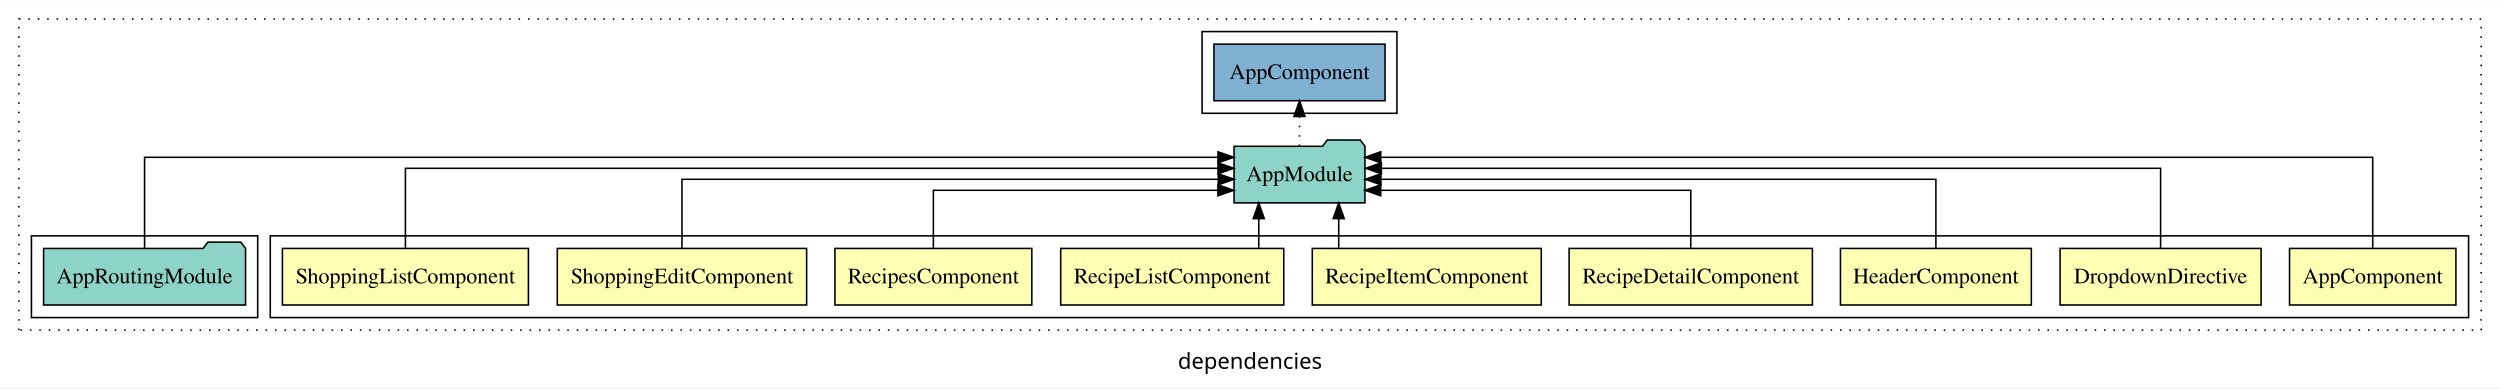
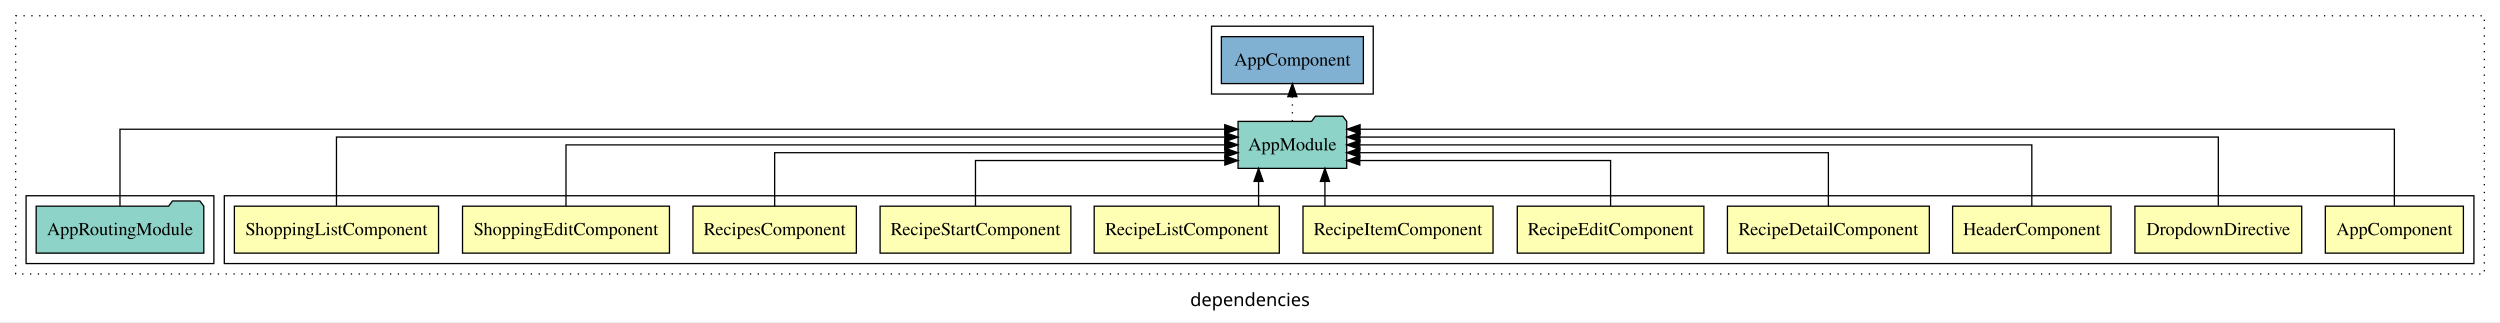
- <svg xmlns="http://www.w3.org/2000/svg" width="1591pt" height="247pt" viewBox="0.00 0.00 1591.00 246.80">
+ <svg xmlns="http://www.w3.org/2000/svg" width="1917pt" height="247pt" viewBox="0.00 0.00 1917.00 246.80">
  <g id="graph0" class="graph" transform="scale(1 1) rotate(0) translate(4 242.8)">
-     <polygon fill="white" stroke="transparent" points="-4,4 -4,-242.8 1587,-242.8 1587,4 -4,4" />
-     <text text-anchor="middle" x="791.5" y="-8.2" font-family="sans-serif" font-size="14.00">dependencies</text>
+     <polygon fill="white" stroke="transparent" points="-4,4 -4,-242.8 1913,-242.8 1913,4 -4,4" />
+     <text text-anchor="middle" x="954.5" y="-8.2" font-family="sans-serif" font-size="14.00">dependencies</text>
    <g id="clust1" class="cluster">
-       <polygon fill="none" stroke="black" stroke-dasharray="1,5" points="8,-32.8 8,-230.8 1575,-230.8 1575,-32.8 8,-32.8" />
+       <polygon fill="none" stroke="black" stroke-dasharray="1,5" points="8,-32.8 8,-230.8 1901,-230.8 1901,-32.8 8,-32.8" />
    </g>
    <g id="clust2" class="cluster">
-       <polygon fill="none" stroke="black" points="168,-40.8 168,-92.8 1567,-92.8 1567,-40.8 168,-40.8" />
+       <polygon fill="none" stroke="black" points="168,-40.8 168,-92.8 1893,-92.8 1893,-40.8 168,-40.8" />
    </g>
-     <g id="clust12" class="cluster">
+     <g id="clust14" class="cluster">
      <polygon fill="none" stroke="black" points="16,-40.8 16,-92.8 160,-92.8 160,-40.8 16,-40.8" />
    </g>
-     <g id="clust14" class="cluster">
-       <polygon fill="none" stroke="black" points="761,-170.8 761,-222.8 885,-222.8 885,-170.8 761,-170.8" />
+     <g id="clust16" class="cluster">
+       <polygon fill="none" stroke="black" points="925,-170.8 925,-222.8 1049,-222.8 1049,-170.8 925,-170.8" />
    </g>
    <g id="node1" class="node">
-       <polygon fill="#ffffb3" stroke="black" points="1558.94,-84.8 1453.06,-84.8 1453.06,-48.8 1558.94,-48.8 1558.94,-84.8" />
-       <text text-anchor="middle" x="1506" y="-62.6" font-family="Times,serif" font-size="14.00">AppComponent</text>
+       <polygon fill="#ffffb3" stroke="black" points="1884.94,-84.8 1779.06,-84.8 1779.06,-48.8 1884.94,-48.8 1884.94,-84.8" />
+       <text text-anchor="middle" x="1832" y="-62.6" font-family="Times,serif" font-size="14.00">AppComponent</text>
    </g>
-     <g id="node10" class="node">
-       <polygon fill="#8dd3c7" stroke="black" points="864.66,-149.8 861.66,-153.8 840.66,-153.8 837.66,-149.8 781.34,-149.8 781.34,-113.8 864.66,-113.8 864.66,-149.8" />
-       <text text-anchor="middle" x="823" y="-127.6" font-family="Times,serif" font-size="14.00">AppModule</text>
+     <g id="node12" class="node">
+       <polygon fill="#8dd3c7" stroke="black" points="1028.66,-149.8 1025.66,-153.8 1004.66,-153.8 1001.66,-149.8 945.34,-149.8 945.34,-113.8 1028.66,-113.8 1028.66,-149.8" />
+       <text text-anchor="middle" x="987" y="-127.6" font-family="Times,serif" font-size="14.00">AppModule</text>
    </g>
    <g id="edge1" class="edge">
-       <path fill="none" stroke="black" d="M1506,-84.81C1506,-107.29 1506,-142.8 1506,-142.8 1506,-142.8 874.7,-142.8 874.7,-142.8" />
-       <polygon fill="black" stroke="black" points="874.7,-139.3 864.7,-142.8 874.7,-146.3 874.7,-139.3" />
+       <path fill="none" stroke="black" d="M1832,-85.05C1832,-107.82 1832,-143.8 1832,-143.8 1832,-143.8 1038.9,-143.8 1038.9,-143.8" />
+       <polygon fill="black" stroke="black" points="1038.9,-140.3 1028.9,-143.8 1038.9,-147.3 1038.9,-140.3" />
    </g>
    <g id="node2" class="node">
-       <polygon fill="#ffffb3" stroke="black" points="1434.96,-84.8 1307.04,-84.8 1307.04,-48.8 1434.96,-48.8 1434.96,-84.8" />
-       <text text-anchor="middle" x="1371" y="-62.6" font-family="Times,serif" font-size="14.00">DropdownDirective</text>
+       <polygon fill="#ffffb3" stroke="black" points="1760.96,-84.8 1633.04,-84.8 1633.04,-48.8 1760.96,-48.8 1760.96,-84.8" />
+       <text text-anchor="middle" x="1697" y="-62.6" font-family="Times,serif" font-size="14.00">DropdownDirective</text>
    </g>
    <g id="edge2" class="edge">
-       <path fill="none" stroke="black" d="M1371,-84.93C1371,-105.37 1371,-135.8 1371,-135.8 1371,-135.8 875.09,-135.8 875.09,-135.8" />
-       <polygon fill="black" stroke="black" points="875.09,-132.3 865.09,-135.8 875.09,-139.3 875.09,-132.3" />
+       <path fill="none" stroke="black" d="M1697,-85.08C1697,-106.12 1697,-137.8 1697,-137.8 1697,-137.8 1038.76,-137.8 1038.76,-137.8" />
+       <polygon fill="black" stroke="black" points="1038.76,-134.3 1028.76,-137.8 1038.76,-141.3 1038.76,-134.3" />
    </g>
    <g id="node3" class="node">
-       <polygon fill="#ffffb3" stroke="black" points="1288.74,-84.8 1167.26,-84.8 1167.26,-48.8 1288.74,-48.8 1288.74,-84.8" />
-       <text text-anchor="middle" x="1228" y="-62.6" font-family="Times,serif" font-size="14.00">HeaderComponent</text>
+       <polygon fill="#ffffb3" stroke="black" points="1614.74,-84.8 1493.26,-84.8 1493.26,-48.8 1614.74,-48.8 1614.74,-84.8" />
+       <text text-anchor="middle" x="1554" y="-62.6" font-family="Times,serif" font-size="14.00">HeaderComponent</text>
    </g>
    <g id="edge3" class="edge">
-       <path fill="none" stroke="black" d="M1228,-85.07C1228,-103.36 1228,-128.8 1228,-128.8 1228,-128.8 874.82,-128.8 874.82,-128.8" />
-       <polygon fill="black" stroke="black" points="874.82,-125.3 864.82,-128.8 874.82,-132.3 874.82,-125.3" />
+       <path fill="none" stroke="black" d="M1554,-84.91C1554,-104.14 1554,-131.8 1554,-131.8 1554,-131.8 1038.69,-131.8 1038.69,-131.8" />
+       <polygon fill="black" stroke="black" points="1038.69,-128.3 1028.69,-131.8 1038.69,-135.3 1038.69,-128.3" />
    </g>
    <g id="node4" class="node">
-       <polygon fill="#ffffb3" stroke="black" points="1149.41,-84.8 994.59,-84.8 994.59,-48.8 1149.41,-48.8 1149.41,-84.8" />
-       <text text-anchor="middle" x="1072" y="-62.6" font-family="Times,serif" font-size="14.00">RecipeDetailComponent</text>
+       <polygon fill="#ffffb3" stroke="black" points="1475.41,-84.8 1320.59,-84.8 1320.59,-48.8 1475.41,-48.8 1475.41,-84.8" />
+       <text text-anchor="middle" x="1398" y="-62.6" font-family="Times,serif" font-size="14.00">RecipeDetailComponent</text>
    </g>
    <g id="edge4" class="edge">
-       <path fill="none" stroke="black" d="M1072,-84.81C1072,-100.85 1072,-121.8 1072,-121.8 1072,-121.8 874.68,-121.8 874.68,-121.8" />
-       <polygon fill="black" stroke="black" points="874.68,-118.3 864.68,-121.8 874.68,-125.3 874.68,-118.3" />
+       <path fill="none" stroke="black" d="M1398,-84.82C1398,-102.17 1398,-125.8 1398,-125.8 1398,-125.8 1038.67,-125.8 1038.67,-125.8" />
+       <polygon fill="black" stroke="black" points="1038.67,-122.3 1028.67,-125.8 1038.67,-129.3 1038.67,-122.3" />
    </g>
    <g id="node5" class="node">
-       <polygon fill="#ffffb3" stroke="black" points="976.86,-84.8 831.14,-84.8 831.14,-48.8 976.86,-48.8 976.86,-84.8" />
-       <text text-anchor="middle" x="904" y="-62.6" font-family="Times,serif" font-size="14.00">RecipeItemComponent</text>
+       <polygon fill="#ffffb3" stroke="black" points="1302.54,-84.8 1159.46,-84.8 1159.46,-48.8 1302.54,-48.8 1302.54,-84.8" />
+       <text text-anchor="middle" x="1231" y="-62.6" font-family="Times,serif" font-size="14.00">RecipeEditComponent</text>
    </g>
    <g id="edge5" class="edge">
-       <path fill="none" stroke="black" d="M847.95,-84.91C847.95,-84.91 847.95,-103.79 847.95,-103.79" />
-       <polygon fill="black" stroke="black" points="844.45,-103.79 847.95,-113.79 851.45,-103.79 844.45,-103.79" />
+       <path fill="none" stroke="black" d="M1231,-85.04C1231,-100.37 1231,-119.8 1231,-119.8 1231,-119.8 1038.67,-119.8 1038.67,-119.8" />
+       <polygon fill="black" stroke="black" points="1038.67,-116.3 1028.67,-119.8 1038.67,-123.3 1038.67,-116.3" />
    </g>
    <g id="node6" class="node">
-       <polygon fill="#ffffb3" stroke="black" points="812.98,-84.8 671.02,-84.8 671.02,-48.8 812.98,-48.8 812.98,-84.8" />
-       <text text-anchor="middle" x="742" y="-62.6" font-family="Times,serif" font-size="14.00">RecipeListComponent</text>
+       <polygon fill="#ffffb3" stroke="black" points="1140.86,-84.8 995.14,-84.8 995.14,-48.8 1140.86,-48.8 1140.86,-84.8" />
+       <text text-anchor="middle" x="1068" y="-62.6" font-family="Times,serif" font-size="14.00">RecipeItemComponent</text>
    </g>
    <g id="edge6" class="edge">
-       <path fill="none" stroke="black" d="M797.08,-84.91C797.08,-84.91 797.08,-103.79 797.08,-103.79" />
-       <polygon fill="black" stroke="black" points="793.58,-103.79 797.08,-113.79 800.58,-103.79 793.58,-103.79" />
+       <path fill="none" stroke="black" d="M1011.95,-84.91C1011.95,-84.91 1011.95,-103.79 1011.95,-103.79" />
+       <polygon fill="black" stroke="black" points="1008.45,-103.79 1011.95,-113.79 1015.45,-103.79 1008.45,-103.79" />
    </g>
    <g id="node7" class="node">
+       <polygon fill="#ffffb3" stroke="black" points="976.98,-84.8 835.02,-84.8 835.02,-48.8 976.98,-48.8 976.98,-84.8" />
+       <text text-anchor="middle" x="906" y="-62.6" font-family="Times,serif" font-size="14.00">RecipeListComponent</text>
+     </g>
+     <g id="edge7" class="edge">
+       <path fill="none" stroke="black" d="M961.08,-84.91C961.08,-84.91 961.08,-103.79 961.08,-103.79" />
+       <polygon fill="black" stroke="black" points="957.58,-103.79 961.08,-113.79 964.58,-103.79 957.58,-103.79" />
+     </g>
+     <g id="node8" class="node">
+       <polygon fill="#ffffb3" stroke="black" points="817.14,-84.8 670.86,-84.8 670.86,-48.8 817.14,-48.8 817.14,-84.8" />
+       <text text-anchor="middle" x="744" y="-62.6" font-family="Times,serif" font-size="14.00">RecipeStartComponent</text>
+     </g>
+     <g id="edge8" class="edge">
+       <path fill="none" stroke="black" d="M744,-85.04C744,-100.37 744,-119.8 744,-119.8 744,-119.8 935.23,-119.8 935.23,-119.8" />
+       <polygon fill="black" stroke="black" points="935.23,-123.3 945.23,-119.8 935.23,-116.3 935.23,-123.3" />
+     </g>
+     <g id="node9" class="node">
      <polygon fill="#ffffb3" stroke="black" points="652.65,-84.8 527.35,-84.8 527.35,-48.8 652.65,-48.8 652.65,-84.8" />
      <text text-anchor="middle" x="590" y="-62.6" font-family="Times,serif" font-size="14.00">RecipesComponent</text>
    </g>
-     <g id="edge7" class="edge">
-       <path fill="none" stroke="black" d="M590,-84.81C590,-100.85 590,-121.8 590,-121.8 590,-121.8 771.08,-121.8 771.08,-121.8" />
-       <polygon fill="black" stroke="black" points="771.08,-125.3 781.08,-121.8 771.08,-118.3 771.08,-125.3" />
+     <g id="edge9" class="edge">
+       <path fill="none" stroke="black" d="M590,-84.82C590,-102.17 590,-125.8 590,-125.8 590,-125.8 935.26,-125.8 935.26,-125.8" />
+       <polygon fill="black" stroke="black" points="935.26,-129.3 945.26,-125.8 935.26,-122.3 935.26,-129.3" />
    </g>
-     <g id="node8" class="node">
+     <g id="node10" class="node">
      <polygon fill="#ffffb3" stroke="black" points="509.34,-84.8 350.66,-84.8 350.66,-48.8 509.34,-48.8 509.34,-84.8" />
      <text text-anchor="middle" x="430" y="-62.6" font-family="Times,serif" font-size="14.00">ShoppingEditComponent</text>
    </g>
-     <g id="edge8" class="edge">
-       <path fill="none" stroke="black" d="M430,-85.07C430,-103.36 430,-128.8 430,-128.8 430,-128.8 771.31,-128.8 771.31,-128.8" />
-       <polygon fill="black" stroke="black" points="771.31,-132.3 781.31,-128.8 771.31,-125.3 771.31,-132.3" />
+     <g id="edge10" class="edge">
+       <path fill="none" stroke="black" d="M430,-84.91C430,-104.14 430,-131.8 430,-131.8 430,-131.8 935.13,-131.8 935.13,-131.8" />
+       <polygon fill="black" stroke="black" points="935.13,-135.3 945.13,-131.8 935.13,-128.3 935.13,-135.3" />
    </g>
-     <g id="node9" class="node">
+     <g id="node11" class="node">
      <polygon fill="#ffffb3" stroke="black" points="332.28,-84.8 175.72,-84.8 175.72,-48.8 332.28,-48.8 332.28,-84.8" />
      <text text-anchor="middle" x="254" y="-62.6" font-family="Times,serif" font-size="14.00">ShoppingListComponent</text>
    </g>
-     <g id="edge9" class="edge">
-       <path fill="none" stroke="black" d="M254,-84.93C254,-105.37 254,-135.8 254,-135.8 254,-135.8 771.16,-135.8 771.16,-135.8" />
-       <polygon fill="black" stroke="black" points="771.16,-139.3 781.16,-135.8 771.16,-132.3 771.16,-139.3" />
+     <g id="edge11" class="edge">
+       <path fill="none" stroke="black" d="M254,-85.08C254,-106.12 254,-137.8 254,-137.8 254,-137.8 935.22,-137.8 935.22,-137.8" />
+       <polygon fill="black" stroke="black" points="935.22,-141.3 945.22,-137.8 935.22,-134.3 935.22,-141.3" />
    </g>
-     <g id="node12" class="node">
-       <polygon fill="#80b1d3" stroke="black" points="877.44,-214.8 768.56,-214.8 768.56,-178.8 877.44,-178.8 877.44,-214.8" />
-       <text text-anchor="middle" x="823" y="-192.6" font-family="Times,serif" font-size="14.00">AppComponent </text>
+     <g id="node14" class="node">
+       <polygon fill="#80b1d3" stroke="black" points="1041.44,-214.8 932.56,-214.8 932.56,-178.8 1041.44,-178.8 1041.44,-214.8" />
+       <text text-anchor="middle" x="987" y="-192.6" font-family="Times,serif" font-size="14.00">AppComponent </text>
    </g>
-     <g id="edge11" class="edge">
-       <path fill="none" stroke="black" stroke-dasharray="1,5" d="M823,-149.91C823,-149.91 823,-168.79 823,-168.79" />
-       <polygon fill="black" stroke="black" points="819.5,-168.79 823,-178.79 826.5,-168.79 819.5,-168.79" />
+     <g id="edge13" class="edge">
+       <path fill="none" stroke="black" stroke-dasharray="1,5" d="M987,-149.91C987,-149.91 987,-168.79 987,-168.79" />
+       <polygon fill="black" stroke="black" points="983.5,-168.79 987,-178.79 990.5,-168.79 983.5,-168.79" />
    </g>
-     <g id="node11" class="node">
+     <g id="node13" class="node">
      <polygon fill="#8dd3c7" stroke="black" points="152.27,-84.8 149.27,-88.8 128.27,-88.8 125.27,-84.8 23.73,-84.8 23.73,-48.8 152.27,-48.8 152.27,-84.8" />
      <text text-anchor="middle" x="88" y="-62.6" font-family="Times,serif" font-size="14.00">AppRoutingModule</text>
    </g>
-     <g id="edge10" class="edge">
-       <path fill="none" stroke="black" d="M88,-84.81C88,-107.29 88,-142.8 88,-142.8 88,-142.8 771.11,-142.8 771.11,-142.8" />
-       <polygon fill="black" stroke="black" points="771.11,-146.3 781.11,-142.8 771.11,-139.3 771.11,-146.3" />
+     <g id="edge12" class="edge">
+       <path fill="none" stroke="black" d="M88,-85.05C88,-107.82 88,-143.8 88,-143.8 88,-143.8 935.14,-143.8 935.14,-143.8" />
+       <polygon fill="black" stroke="black" points="935.14,-147.3 945.14,-143.8 935.14,-140.3 935.14,-147.3" />
    </g>
  </g>
</svg>
